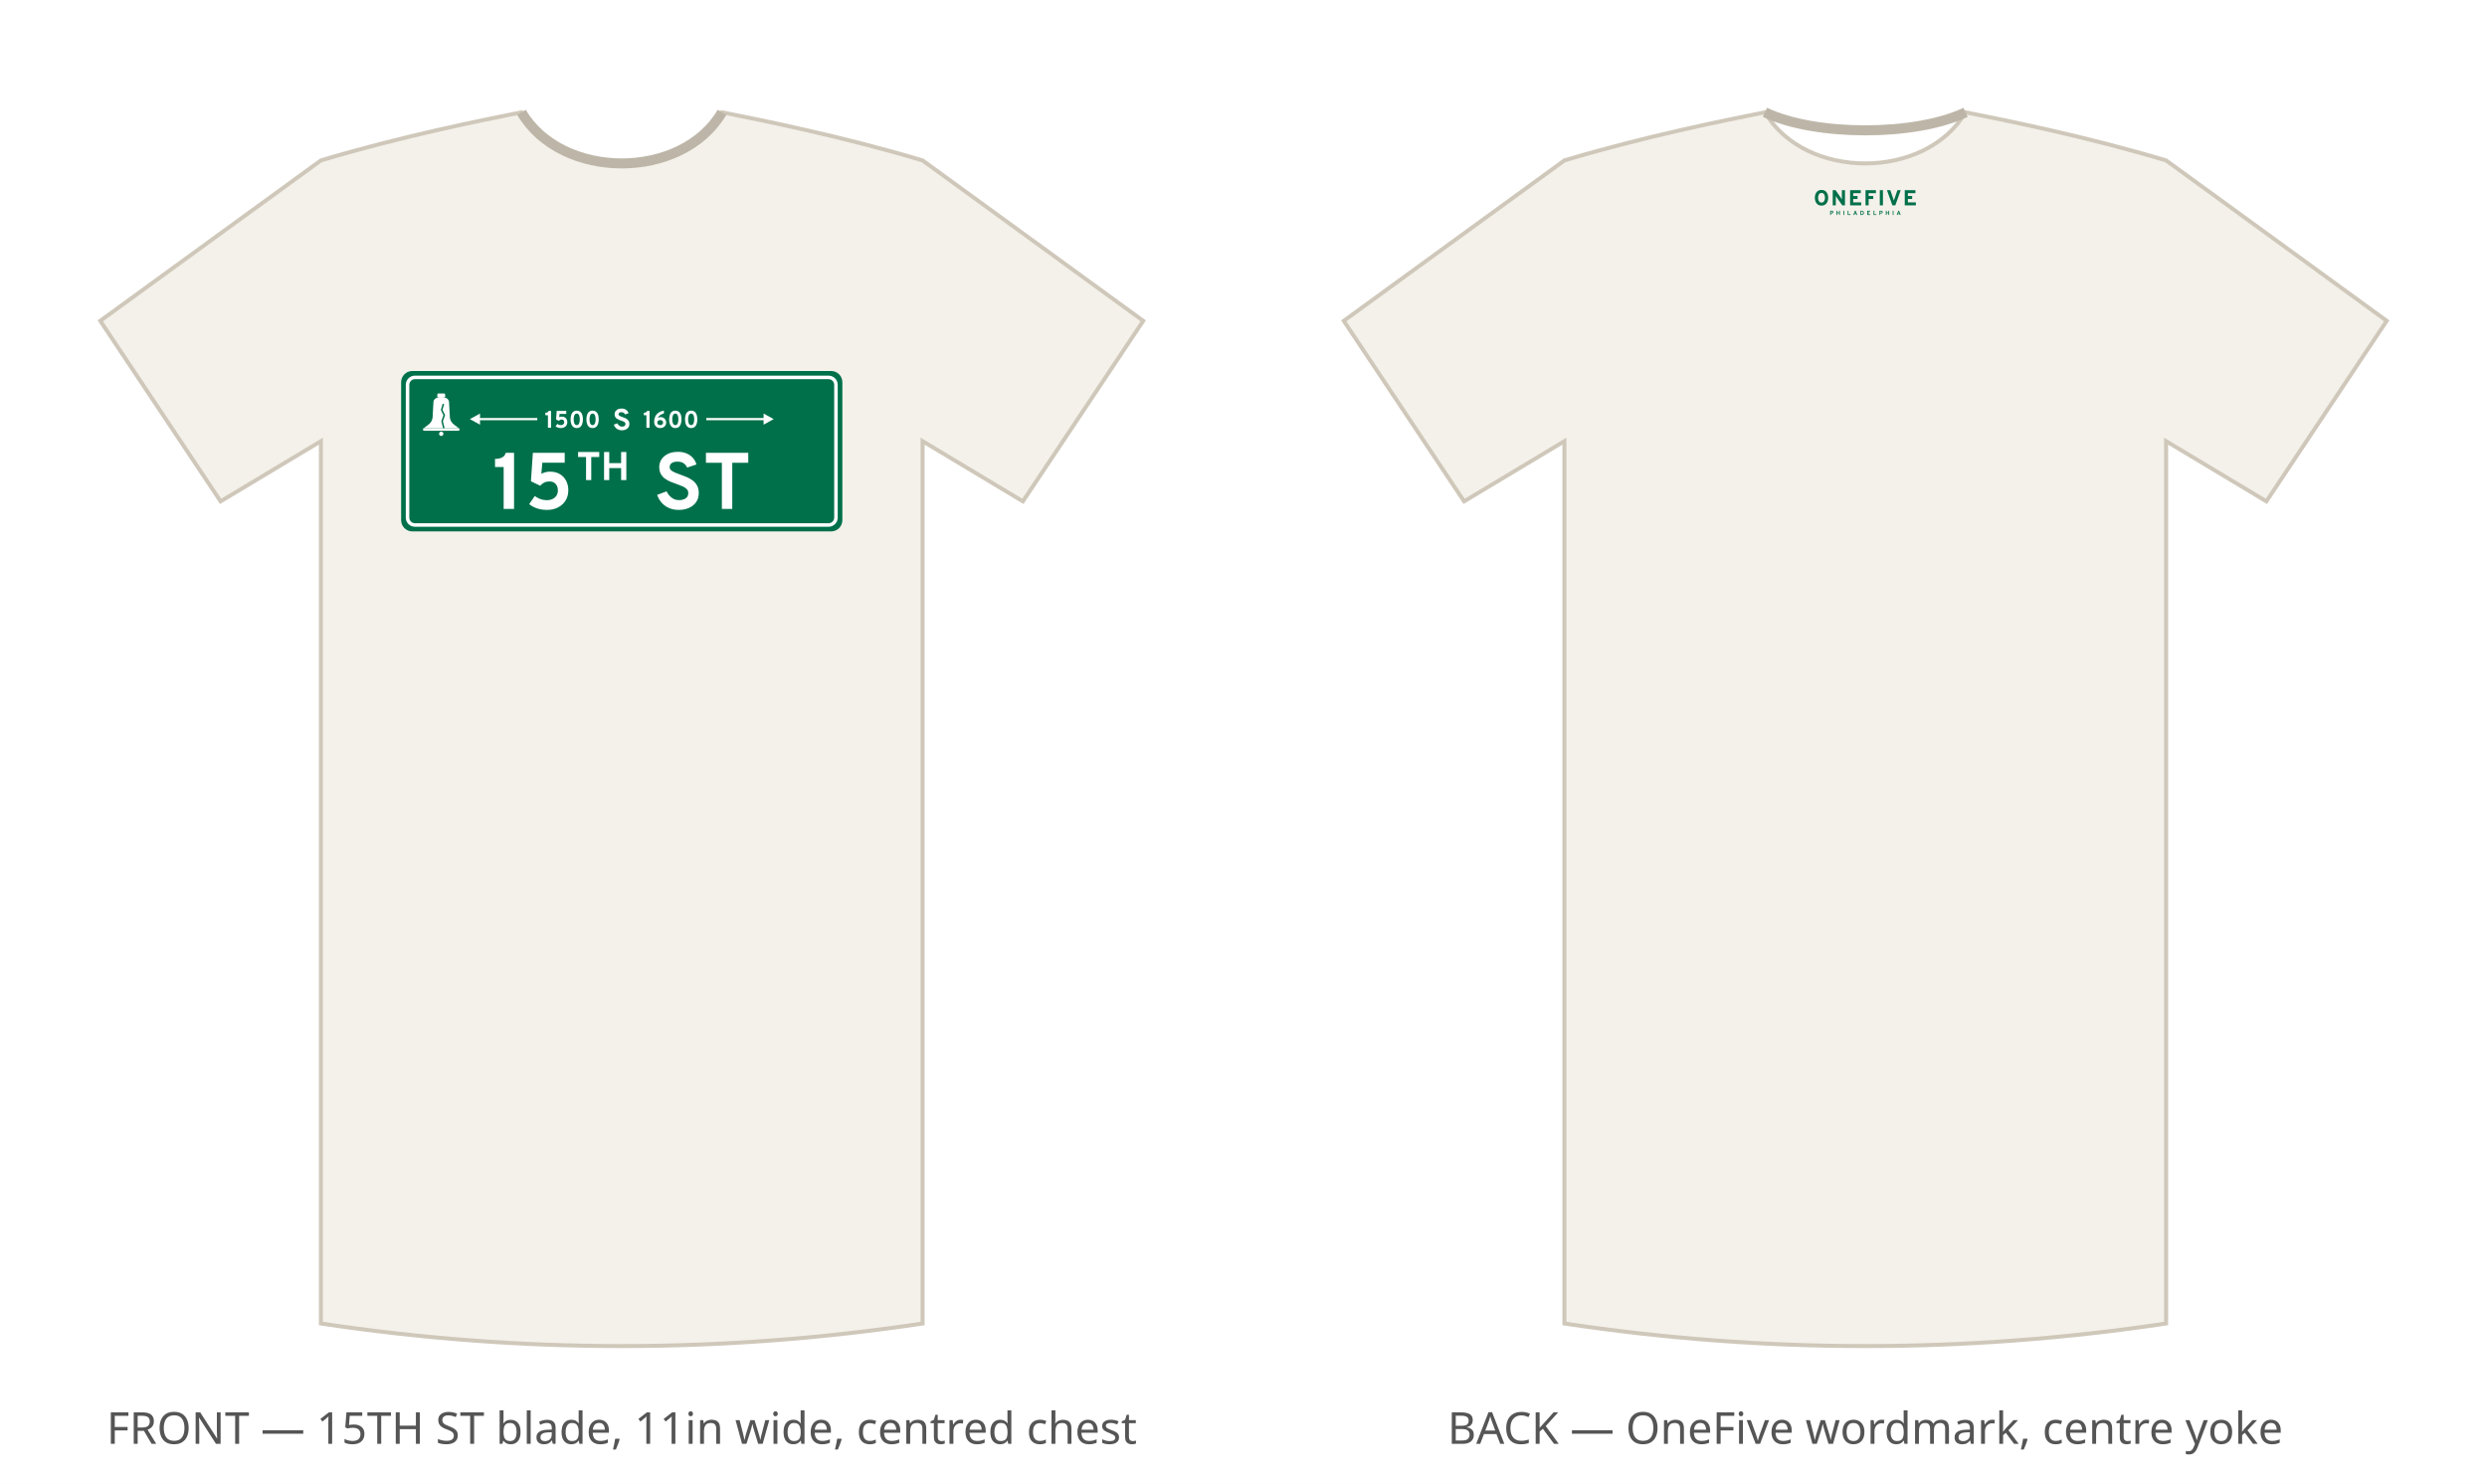
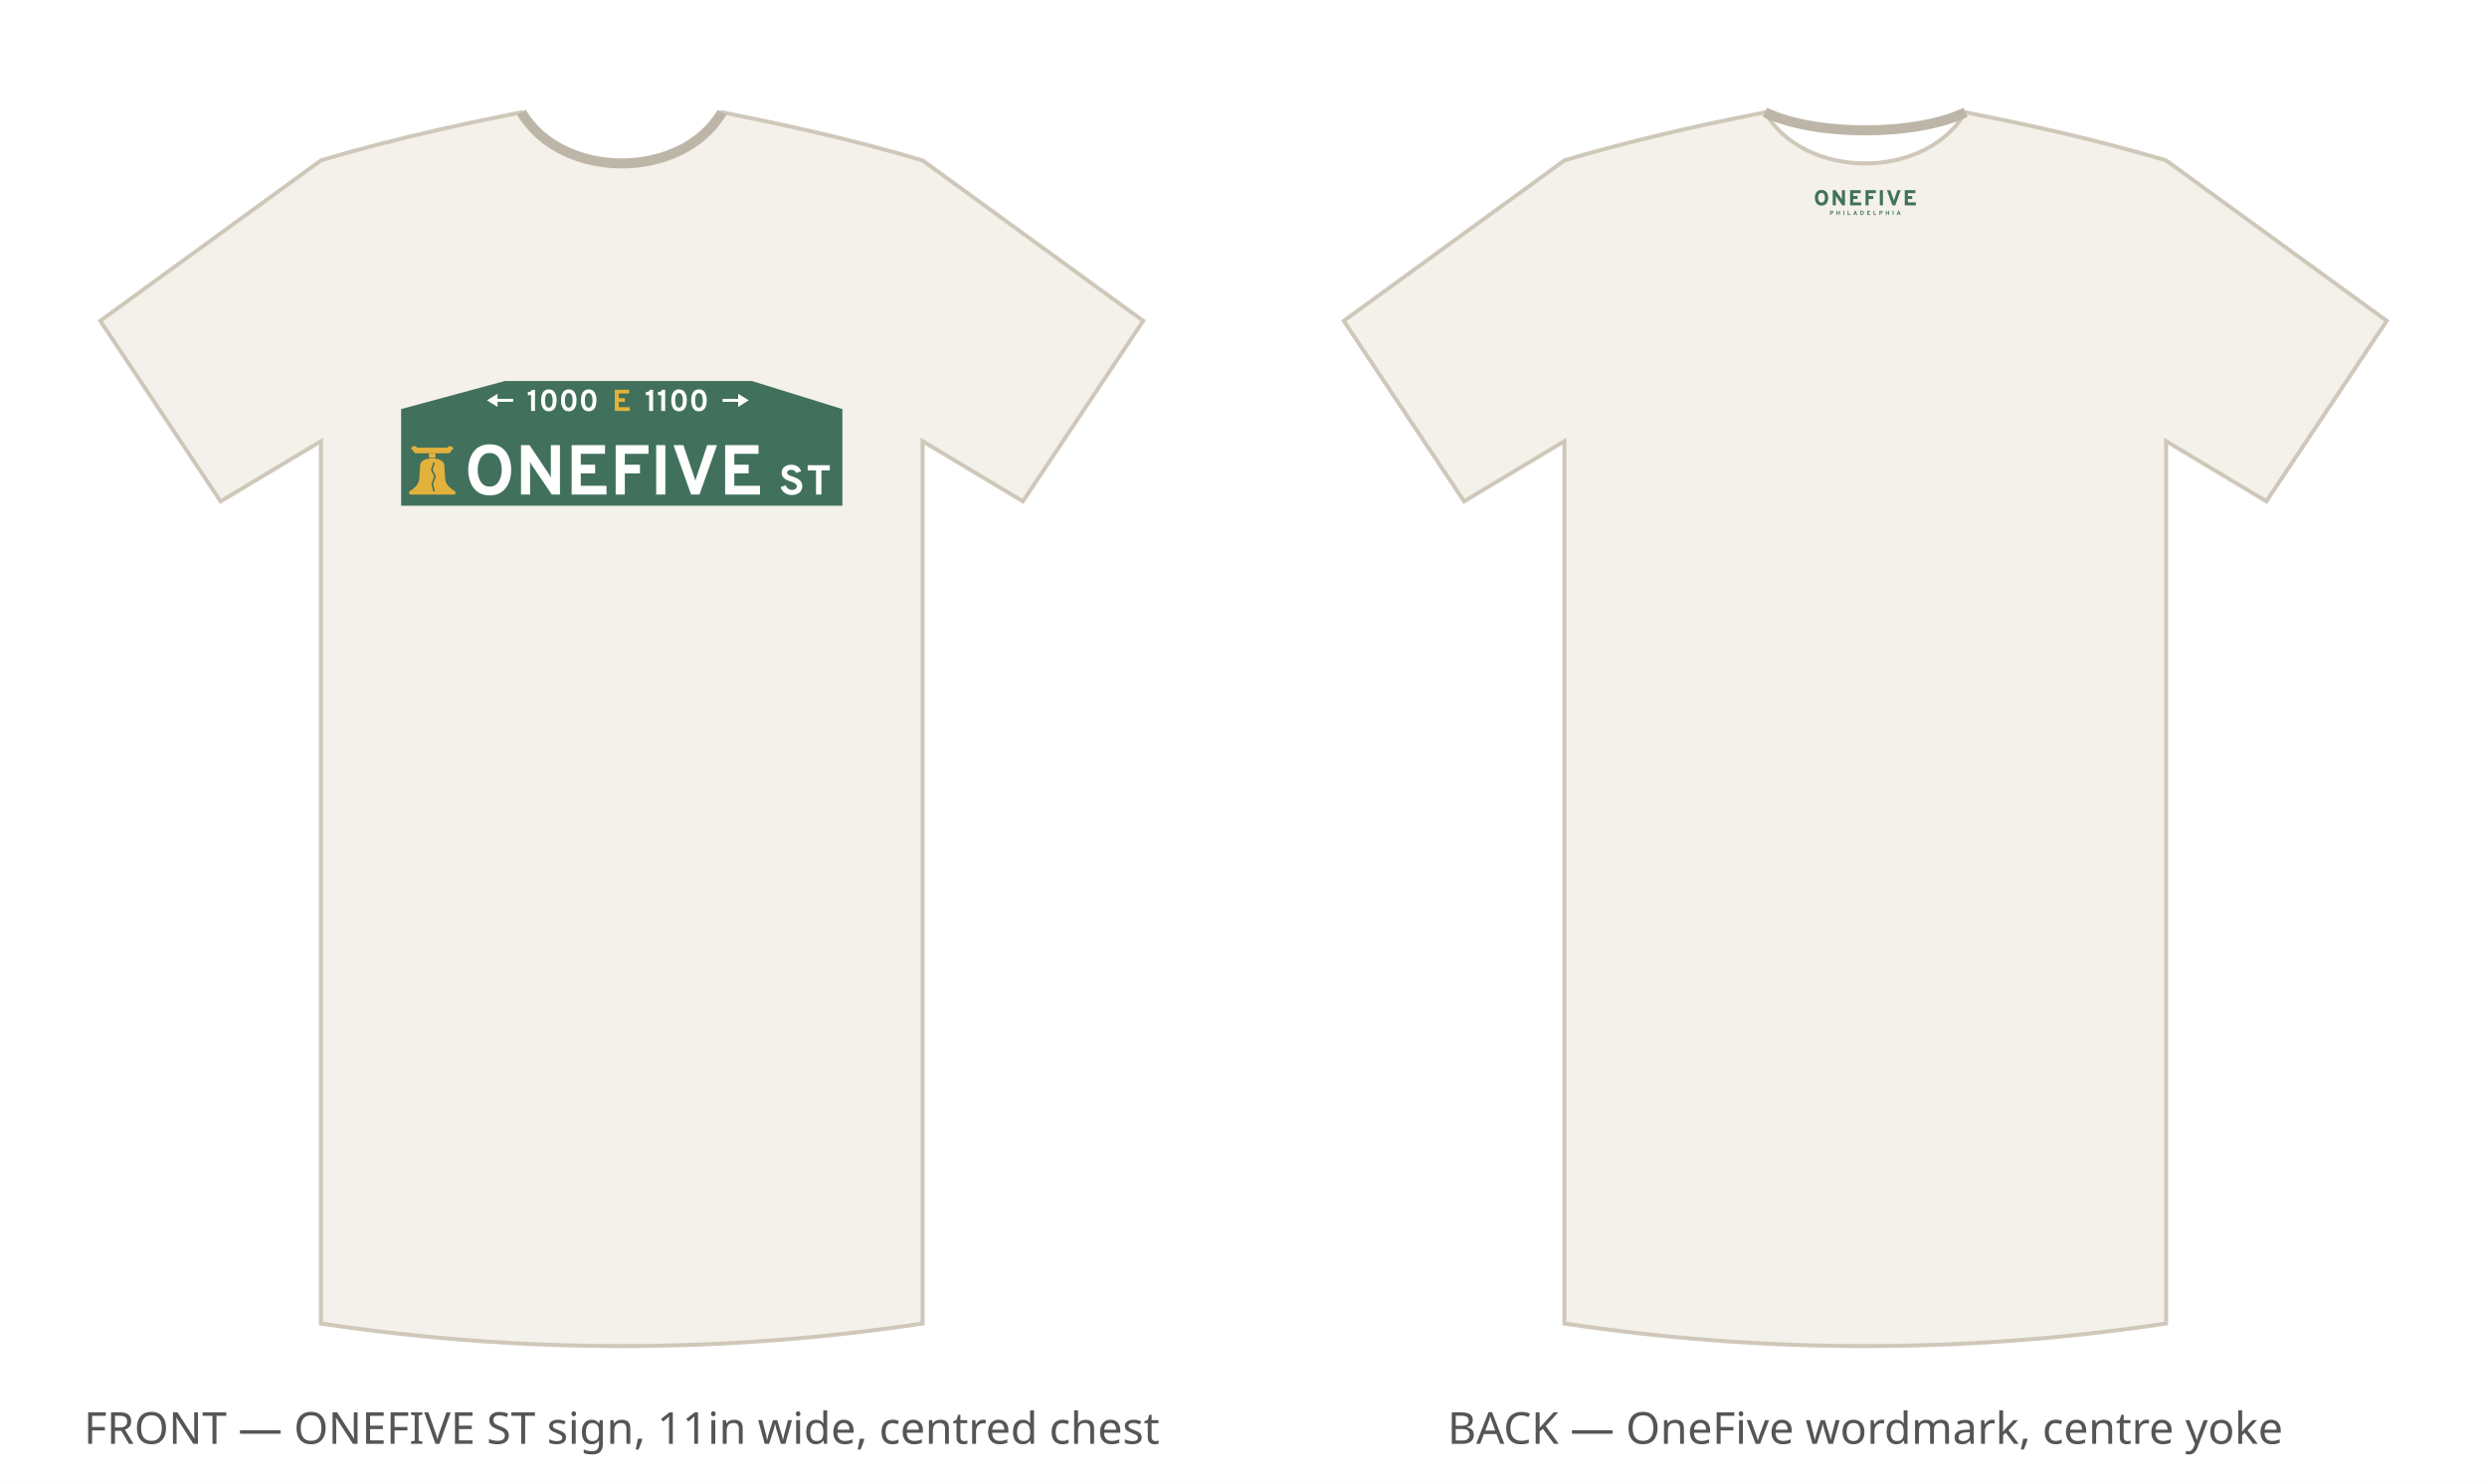
<svg xmlns="http://www.w3.org/2000/svg" viewBox="0 0 1240 740" width="1240" height="740">
  <rect width="1240" height="740" fill="#ffffff" />
  <g transform="translate(10,20)">
    <path d="M150,60 C190,48 230,40 250,36 C270,70 330,70 350,36 C370,40 410,48 450,60 L560,140 L500,230 L450,200 L450,640 C350,655 250,655 150,640 L150,200 L100,230 L40,140 Z" fill="#F4F1EA" stroke="#cfc8ba" stroke-width="2" />
    <path d="M250,36 C270,70 330,70 350,36" fill="none" stroke="#bdb6a8" stroke-width="5" />
-     <g transform="translate(190,165) scale(0.2)">
-       <rect x="0" y="0" width="1100" height="400" rx="28.00" fill="#00704A" />
-       <rect x="16.00" y="16.00" width="1068.00" height="368.00" rx="18.40" fill="none" stroke="#FFFFFF" stroke-width="8.80" />
-       <g transform="translate(46.00,54.00) scale(1.08)">
-         <rect x="41" y="2" width="18" height="9" rx="2" fill="#FFFFFF" />
-         <path d="M32,22 C32,6 68,6 68,22 L70,58 C72,72 84,76 90,82 L10,82 C16,76 28,72 30,58 Z" fill="#FFFFFF" />
-         <rect x="8" y="82" width="84" height="6" rx="2" fill="#FFFFFF" />
-         <circle cx="50" cy="95" r="5" fill="#FFFFFF" />
-         <path d="M55,26 L51,40 L57,52 L52,66 L56,82" fill="none" stroke="#00704A" stroke-width="3.5" stroke-linejoin="bevel" />
+     <g transform="translate(190,170) scale(0.2)">
+       <path d="M0,69.98 L258.50,0 L874.50,0 L1100,69.98 L1100,311 L0,311 Z" fill="#41715C" />
+       <path d="M532.704 74.64V21.77H568.429V31.06H542.485V42.691H557.855V51.981H542.485V65.274H570.015V74.64Z" fill="#E3B23C" />
+       <path d="M323.981 74.64V35.176H315.861V27.51Q318.392 27.51 320.431 26.981Q322.47 26.453 323.886 25.207Q325.302 23.96 326.02 21.77H333.762V74.64ZM368.316 75.546Q362.651 75.546 358.913 73.148Q355.174 70.75 352.984 66.747Q350.793 62.744 349.868 57.91Q348.943 53.077 348.943 48.205Q348.943 44.353 349.509 40.444Q350.076 36.536 351.379 33.024Q352.682 29.512 354.91 26.774Q357.138 24.036 360.442 22.45Q363.747 20.864 368.316 20.864Q373.943 20.864 377.7 23.243Q381.458 25.622 383.629 29.587Q385.801 33.552 386.726 38.405Q387.651 43.258 387.651 48.205Q387.651 52.057 387.085 55.947Q386.518 59.836 385.197 63.348Q383.875 66.861 381.647 69.617Q379.419 72.374 376.133 73.96Q372.848 75.546 368.316 75.546ZM368.316 66.332Q371.111 66.332 372.942 64.765Q374.774 63.197 375.85 60.592Q376.926 57.986 377.379 54.776Q377.833 51.566 377.833 48.205Q377.833 44.806 377.361 41.596Q376.889 38.386 375.831 35.762Q374.774 33.137 372.942 31.608Q371.111 30.078 368.316 30.078Q365.484 30.078 363.633 31.626Q361.783 33.175 360.688 35.799Q359.592 38.424 359.139 41.634Q358.686 44.844 358.686 48.205Q358.686 51.566 359.139 54.795Q359.592 58.024 360.688 60.629Q361.783 63.235 363.652 64.784Q365.521 66.332 368.316 66.332ZM417.976 75.546Q412.311 75.546 408.573 73.148Q404.834 70.75 402.644 66.747Q400.453 62.744 399.528 57.91Q398.603 53.077 398.603 48.205Q398.603 44.353 399.169 40.444Q399.736 36.536 401.039 33.024Q402.342 29.512 404.57 26.774Q406.798 24.036 410.102 22.45Q413.407 20.864 417.976 20.864Q423.603 20.864 427.36 23.243Q431.118 25.622 433.289 29.587Q435.461 33.552 436.386 38.405Q437.311 43.258 437.311 48.205Q437.311 52.057 436.745 55.947Q436.178 59.836 434.857 63.348Q433.535 66.861 431.307 69.617Q429.079 72.374 425.793 73.96Q422.508 75.546 417.976 75.546ZM417.976 66.332Q420.771 66.332 422.602 64.765Q424.434 63.197 425.51 60.592Q426.586 57.986 427.039 54.776Q427.493 51.566 427.493 48.205Q427.493 44.806 427.021 41.596Q426.549 38.386 425.491 35.762Q424.434 33.137 422.602 31.608Q420.771 30.078 417.976 30.078Q415.144 30.078 413.293 31.626Q411.443 33.175 410.348 35.799Q409.253 38.424 408.799 41.634Q408.346 44.844 408.346 48.205Q408.346 51.566 408.799 54.795Q409.253 58.024 410.348 60.629Q411.443 63.235 413.312 64.784Q415.182 66.332 417.976 66.332ZM467.636 75.546Q461.971 75.546 458.233 73.148Q454.494 70.75 452.304 66.747Q450.113 62.744 449.188 57.91Q448.263 53.077 448.263 48.205Q448.263 44.353 448.829 40.444Q449.396 36.536 450.699 33.024Q452.002 29.512 454.23 26.774Q456.458 24.036 459.762 22.45Q463.067 20.864 467.636 20.864Q473.263 20.864 477.021 23.243Q480.778 25.622 482.95 29.587Q485.121 33.552 486.046 38.405Q486.971 43.258 486.971 48.205Q486.971 52.057 486.405 55.947Q485.838 59.836 484.517 63.348Q483.195 66.861 480.967 69.617Q478.739 72.374 475.453 73.96Q472.168 75.546 467.636 75.546ZM467.636 66.332Q470.431 66.332 472.262 64.765Q474.094 63.197 475.17 60.592Q476.246 57.986 476.7 54.776Q477.153 51.566 477.153 48.205Q477.153 44.806 476.681 41.596Q476.209 38.386 475.151 35.762Q474.094 33.137 472.262 31.608Q470.431 30.078 467.636 30.078Q464.804 30.078 462.953 31.626Q461.103 33.175 460.008 35.799Q458.913 38.424 458.459 41.634Q458.006 44.844 458.006 48.205Q458.006 51.566 458.459 54.795Q458.913 58.024 460.008 60.629Q461.103 63.235 462.972 64.784Q464.842 66.332 467.636 66.332Z" fill="#FFFFFF" />
+       <path d="M618.278 74.64V35.176H610.159V27.51Q612.689 27.51 614.728 26.981Q616.767 26.453 618.183 25.207Q619.6 23.96 620.317 21.77H628.059V74.64ZM648.489 74.64V35.176H640.37V27.51Q642.9 27.51 644.939 26.981Q646.979 26.453 648.395 25.207Q649.811 23.96 650.529 21.77H658.27V74.64ZM692.825 75.546Q687.16 75.546 683.421 73.148Q679.683 70.75 677.492 66.747Q675.302 62.744 674.377 57.91Q673.451 53.077 673.451 48.205Q673.451 44.353 674.018 40.444Q674.584 36.536 675.887 33.024Q677.19 29.512 679.418 26.774Q681.646 24.036 684.951 22.45Q688.255 20.864 692.825 20.864Q698.451 20.864 702.209 23.243Q705.966 25.622 708.138 29.587Q710.309 33.552 711.235 38.405Q712.16 43.258 712.16 48.205Q712.16 52.057 711.593 55.947Q711.027 59.836 709.705 63.348Q708.383 66.861 706.155 69.617Q703.927 72.374 700.642 73.96Q697.356 75.546 692.825 75.546ZM692.825 66.332Q695.619 66.332 697.451 64.765Q699.282 63.197 700.359 60.592Q701.435 57.986 701.888 54.776Q702.341 51.566 702.341 48.205Q702.341 44.806 701.869 41.596Q701.397 38.386 700.34 35.762Q699.282 33.137 697.451 31.608Q695.619 30.078 692.825 30.078Q689.992 30.078 688.142 31.626Q686.291 33.175 685.196 35.799Q684.101 38.424 683.648 41.634Q683.195 44.844 683.195 48.205Q683.195 51.566 683.648 54.795Q684.101 58.024 685.196 60.629Q686.291 63.235 688.161 64.784Q690.03 66.332 692.825 66.332ZM742.485 75.546Q736.82 75.546 733.081 73.148Q729.343 70.75 727.152 66.747Q724.962 62.744 724.037 57.91Q723.111 53.077 723.111 48.205Q723.111 44.353 723.678 40.444Q724.244 36.536 725.547 33.024Q726.85 29.512 729.078 26.774Q731.306 24.036 734.611 22.45Q737.915 20.864 742.485 20.864Q748.111 20.864 751.869 23.243Q755.627 25.622 757.798 29.587Q759.969 33.552 760.895 38.405Q761.82 43.258 761.82 48.205Q761.82 52.057 761.253 55.947Q760.687 59.836 759.365 63.348Q758.043 66.861 755.815 69.617Q753.587 72.374 750.302 73.96Q747.016 75.546 742.485 75.546ZM742.485 66.332Q745.279 66.332 747.111 64.765Q748.942 63.197 750.019 60.592Q751.095 57.986 751.548 54.776Q752.001 51.566 752.001 48.205Q752.001 44.806 751.529 41.596Q751.057 38.386 750 35.762Q748.942 33.137 747.111 31.608Q745.279 30.078 742.485 30.078Q739.652 30.078 737.802 31.626Q735.951 33.175 734.856 35.799Q733.761 38.424 733.308 41.634Q732.855 44.844 732.855 48.205Q732.855 51.566 733.308 54.795Q733.761 58.024 734.856 60.629Q735.951 63.235 737.821 64.784Q739.69 66.332 742.485 66.332Z" fill="#FFFFFF" />
+       <path d="M279.27,44.50 L240.39,44.50 L240.39,31.82 L213.96,48.20 L240.39,64.59 L240.39,51.91 L279.27,51.91 Z" fill="#FFFFFF" />
+       <path d="M801.28,44.50 L840.16,44.50 L840.16,31.82 L866.59,48.20 L840.16,64.59 L840.16,51.91 L801.28,51.91 Z" fill="#FFFFFF" />
+       <g transform="translate(19.80,157.12) scale(1.155)" fill="#E3B23C">
+         <path d="M4,10 C8,2 14,4 18,8 L82,8 C86,4 92,2 96,10 C92,12 90,18 86,20 L14,20 C10,18 8,12 4,10 Z" />
+         <rect x="43" y="20" width="14" height="10" rx="2" />
+         <path d="M24,46 C24,26 76,26 76,46 L78,76 C80,90 90,95 98,102 L2,102 C10,95 20,90 22,76 Z" />
+         <rect x="0" y="101" width="100" height="8" rx="3" />
+         <path d="M54,40 L49,56 L56,70 L50,86 L54,102" fill="none" stroke="#41715C" stroke-width="3.5" stroke-linejoin="bevel" />
      </g>
-       <path d="M550.319 147.9Q545.406 147.9 541.394 146.175Q537.381 144.45 534.513 141.281Q531.644 138.113 530.219 133.8L539.031 130.537Q540.719 134.137 543.737 136.444Q546.756 138.75 550.544 138.75Q554.556 138.75 556.938 137.062Q559.319 135.375 559.319 132.15Q559.319 129.938 557.913 128.456Q556.506 126.975 554.125 125.906Q551.744 124.838 548.744 123.825Q545.856 122.85 542.931 121.65Q540.006 120.45 537.569 118.706Q535.131 116.963 533.65 114.3Q532.169 111.638 532.169 107.775Q532.169 103.912 534.231 100.688Q536.294 97.463 540.212 95.531Q544.131 93.6 549.719 93.6Q554.294 93.6 557.837 95.156Q561.381 96.713 563.706 99.375Q566.031 102.037 566.931 105.412L558.231 108.3Q557.181 105.938 555.025 104.344Q552.869 102.75 549.194 102.75Q545.744 102.75 543.831 104.1Q541.919 105.45 541.919 107.925Q541.919 109.613 543.212 110.794Q544.506 111.975 546.7 112.912Q548.894 113.85 551.669 114.825Q554.781 115.875 557.875 117.206Q560.969 118.537 563.5 120.45Q566.031 122.362 567.569 125.194Q569.106 128.025 569.106 132.113Q569.106 137.137 566.612 140.662Q564.119 144.188 559.881 146.044Q555.644 147.9 550.319 147.9Z" fill="#FFFFFF" />
-       <path d="M365.954 141.6V110.25H359.504V104.16Q361.514 104.16 363.134 103.74Q364.754 103.32 365.879 102.33Q367.004 101.34 367.574 99.6H373.724V141.6ZM398.324 142.32Q395.144 142.32 392.594 141.675Q390.044 141.03 388.154 140.025Q386.264 139.02 385.064 138.0L389.234 131.91Q390.314 132.72 391.649 133.425Q392.984 134.13 394.619 134.58Q396.254 135.03 398.294 135.03Q400.724 135.03 402.569 134.13Q404.414 133.23 405.464 131.58Q406.514 129.93 406.514 127.68Q406.514 125.73 405.779 124.245Q405.044 122.76 403.679 121.905Q402.314 121.05 400.334 121.05Q397.844 121.05 396.164 121.935Q394.484 122.82 393.254 124.23L386.354 120.9L387.794 99.6H411.614V107.01H394.874L394.124 115.29Q395.564 114.57 397.154 114.135Q398.744 113.7 400.544 113.7Q404.954 113.7 408.029 115.56Q411.104 117.42 412.709 120.57Q414.314 123.72 414.314 127.59Q414.314 131.97 412.259 135.285Q410.204 138.6 406.604 140.46Q403.004 142.32 398.324 142.32ZM437.834 142.32Q433.334 142.32 430.364 140.415Q427.394 138.51 425.654 135.33Q423.914 132.15 423.179 128.31Q422.444 124.47 422.444 120.6Q422.444 117.54 422.894 114.435Q423.344 111.33 424.379 108.54Q425.414 105.75 427.184 103.575Q428.954 101.4 431.579 100.14Q434.204 98.88 437.834 98.88Q442.304 98.88 445.289 100.77Q448.274 102.66 449.999 105.81Q451.724 108.96 452.459 112.815Q453.194 116.67 453.194 120.6Q453.194 123.66 452.744 126.75Q452.294 129.84 451.244 132.63Q450.194 135.42 448.424 137.61Q446.654 139.8 444.044 141.06Q441.434 142.32 437.834 142.32ZM437.834 135.0Q440.054 135.0 441.509 133.755Q442.964 132.51 443.819 130.44Q444.674 128.37 445.034 125.82Q445.394 123.27 445.394 120.6Q445.394 117.9 445.019 115.35Q444.644 112.8 443.804 110.715Q442.964 108.63 441.509 107.415Q440.054 106.2 437.834 106.2Q435.584 106.2 434.114 107.43Q432.644 108.66 431.774 110.745Q430.904 112.83 430.544 115.38Q430.184 117.93 430.184 120.6Q430.184 123.27 430.544 125.835Q430.904 128.4 431.774 130.47Q432.644 132.54 434.129 133.77Q435.614 135.0 437.834 135.0ZM477.284 142.32Q472.784 142.32 469.814 140.415Q466.844 138.51 465.104 135.33Q463.364 132.15 462.629 128.31Q461.894 124.47 461.894 120.6Q461.894 117.54 462.344 114.435Q462.794 111.33 463.829 108.54Q464.864 105.75 466.634 103.575Q468.404 101.4 471.029 100.14Q473.654 98.88 477.284 98.88Q481.754 98.88 484.739 100.77Q487.724 102.66 489.449 105.81Q491.174 108.96 491.909 112.815Q492.644 116.67 492.644 120.6Q492.644 123.66 492.194 126.75Q491.744 129.84 490.694 132.63Q489.644 135.42 487.874 137.61Q486.104 139.8 483.494 141.06Q480.884 142.32 477.284 142.32ZM477.284 135.0Q479.504 135.0 480.959 133.755Q482.414 132.51 483.269 130.44Q484.124 128.37 484.484 125.82Q484.844 123.27 484.844 120.6Q484.844 117.9 484.469 115.35Q484.094 112.8 483.254 110.715Q482.414 108.63 480.959 107.415Q479.504 106.2 477.284 106.2Q475.034 106.2 473.564 107.43Q472.094 108.66 471.224 110.745Q470.354 112.83 469.994 115.38Q469.634 117.93 469.634 120.6Q469.634 123.27 469.994 125.835Q470.354 128.4 471.224 130.47Q472.094 132.54 473.579 133.77Q475.064 135.0 477.284 135.0Z" fill="#FFFFFF" />
-       <path d="M611.526 141.6V110.25H605.076V104.16Q607.086 104.16 608.706 103.74Q610.326 103.32 611.451 102.33Q612.576 101.34 613.146 99.6H619.296V141.6ZM645.966 142.32Q642.246 142.32 639.396 141.105Q636.546 139.89 634.626 137.685Q632.706 135.48 631.731 132.525Q630.756 129.57 630.756 126.12Q630.756 119.55 633.366 113.88Q635.976 108.21 641.376 104.25Q646.776 100.29 655.116 98.88V106.08Q651.966 106.68 648.936 108.12Q645.906 109.56 643.536 111.84Q641.166 114.12 640.056 117.24Q641.226 116.25 643.026 115.635Q644.826 115.02 647.106 115.02Q651.036 115.02 654.111 116.79Q657.186 118.56 658.971 121.62Q660.756 124.68 660.756 128.58Q660.756 132.63 658.836 135.72Q656.916 138.81 653.571 140.565Q650.226 142.32 645.966 142.32ZM645.936 135.0Q648.006 135.0 649.626 134.22Q651.246 133.44 652.146 132.045Q653.046 130.65 653.046 128.7Q653.046 125.79 651.051 124.065Q649.056 122.34 645.936 122.34Q643.836 122.34 642.201 123.135Q640.566 123.93 639.636 125.37Q638.706 126.81 638.706 128.7Q638.706 130.65 639.651 132.045Q640.596 133.44 642.231 134.22Q643.866 135.0 645.936 135.0ZM683.616 142.32Q679.116 142.32 676.146 140.415Q673.176 138.51 671.436 135.33Q669.696 132.15 668.961 128.31Q668.226 124.47 668.226 120.6Q668.226 117.54 668.676 114.435Q669.126 111.33 670.161 108.54Q671.196 105.75 672.966 103.575Q674.736 101.4 677.361 100.14Q679.986 98.88 683.616 98.88Q688.086 98.88 691.071 100.77Q694.056 102.66 695.781 105.81Q697.506 108.96 698.241 112.815Q698.976 116.67 698.976 120.6Q698.976 123.66 698.526 126.75Q698.076 129.84 697.026 132.63Q695.976 135.42 694.206 137.61Q692.436 139.8 689.826 141.06Q687.216 142.32 683.616 142.32ZM683.616 135.0Q685.836 135.0 687.291 133.755Q688.746 132.51 689.601 130.44Q690.456 128.37 690.816 125.82Q691.176 123.27 691.176 120.6Q691.176 117.9 690.801 115.35Q690.426 112.8 689.586 110.715Q688.746 108.63 687.291 107.415Q685.836 106.2 683.616 106.2Q681.366 106.2 679.896 107.43Q678.426 108.66 677.556 110.745Q676.686 112.83 676.326 115.38Q675.966 117.93 675.966 120.6Q675.966 123.27 676.326 125.835Q676.686 128.4 677.556 130.47Q678.426 132.54 679.911 133.77Q681.396 135.0 683.616 135.0ZM723.066 142.32Q718.566 142.32 715.596 140.415Q712.626 138.51 710.886 135.33Q709.146 132.15 708.411 128.31Q707.676 124.47 707.676 120.6Q707.676 117.54 708.126 114.435Q708.576 111.33 709.611 108.54Q710.646 105.75 712.416 103.575Q714.186 101.4 716.811 100.14Q719.436 98.88 723.066 98.88Q727.536 98.88 730.521 100.77Q733.506 102.66 735.231 105.81Q736.956 108.96 737.691 112.815Q738.426 116.67 738.426 120.6Q738.426 123.66 737.976 126.75Q737.526 129.84 736.476 132.63Q735.426 135.42 733.656 137.61Q731.886 139.8 729.276 141.06Q726.666 142.32 723.066 142.32ZM723.066 135.0Q725.286 135.0 726.741 133.755Q728.196 132.51 729.051 130.44Q729.906 128.37 730.266 125.82Q730.626 123.27 730.626 120.6Q730.626 117.9 730.251 115.35Q729.876 112.8 729.036 110.715Q728.196 108.63 726.741 107.415Q725.286 106.2 723.066 106.2Q720.816 106.2 719.346 107.43Q717.876 108.66 717.006 110.745Q716.136 112.83 715.776 115.38Q715.416 117.93 715.416 120.6Q715.416 123.27 715.776 125.835Q716.136 128.4 717.006 130.47Q717.876 132.54 719.361 133.77Q720.846 135.0 723.066 135.0Z" fill="#FFFFFF" />
-       <path d="M339.434,117.3 L196.634,117.3 L196.634,106.14 L171.434,120.0 L196.634,133.86 L196.634,122.7 L339.434,122.7 Z" fill="#FFFFFF" />
-       <path d="M760.776,117.3 L903.576,117.3 L903.576,106.14 L928.776,120.0 L903.576,133.86 L903.576,122.7 L760.776,122.7 Z" fill="#FFFFFF" />
-       <path d="M255.6 344.0V239.5H234.1V219.2Q240.8 219.2 246.2 217.8Q251.6 216.4 255.35 213.1Q259.1 209.8 261.0 204.0H281.5V344.0ZM363.5 346.4Q352.9 346.4 344.4 344.25Q335.9 342.1 329.6 338.75Q323.3 335.4 319.3 332.0L333.2 311.7Q336.8 314.4 341.25 316.75Q345.7 319.1 351.15 320.6Q356.6 322.1 363.4 322.1Q371.5 322.1 377.65 319.1Q383.8 316.1 387.3 310.6Q390.8 305.1 390.8 297.6Q390.8 291.1 388.35 286.15Q385.9 281.2 381.35 278.35Q376.8 275.5 370.2 275.5Q361.9 275.5 356.3 278.45Q350.7 281.4 346.6 286.1L323.6 275.0L328.4 204.0H407.8V228.7H352.0L349.5 256.3Q354.3 253.9 359.6 252.45Q364.9 251.0 370.9 251.0Q385.6 251.0 395.85 257.2Q406.1 263.4 411.45 273.9Q416.8 284.4 416.8 297.3Q416.8 311.9 409.95 322.95Q403.1 334.0 391.1 340.2Q379.1 346.4 363.5 346.4Z" fill="#FFFFFF" />
-       <path d="M461.0 272.0V214.45H441.15V202.0H493.9V214.45H473.95V272.0ZM505.9 272.0V202.0H518.85V229.75H548.45V202.0H561.4V272.0H548.45V242.1H518.85V272.0Z" fill="#FFFFFF" />
-       <path d="M691.9 346.4Q678.8 346.4 668.1 341.8Q657.4 337.2 649.75 328.75Q642.1 320.3 638.3 308.8L661.8 300.1Q666.3 309.7 674.35 315.85Q682.4 322.0 692.5 322.0Q703.2 322.0 709.55 317.5Q715.9 313.0 715.9 304.4Q715.9 298.5 712.15 294.55Q708.4 290.6 702.05 287.75Q695.7 284.9 687.7 282.2Q680.0 279.6 672.2 276.4Q664.4 273.2 657.9 268.55Q651.4 263.9 647.45 256.8Q643.5 249.7 643.5 239.4Q643.5 229.1 649.0 220.5Q654.5 211.9 664.95 206.75Q675.4 201.6 690.3 201.6Q702.5 201.6 711.95 205.75Q721.4 209.9 727.6 217.0Q733.8 224.1 736.2 233.1L713.0 240.8Q710.2 234.5 704.45 230.25Q698.7 226.0 688.9 226.0Q679.7 226.0 674.6 229.6Q669.5 233.2 669.5 239.8Q669.5 244.3 672.95 247.45Q676.4 250.6 682.25 253.1Q688.1 255.6 695.5 258.2Q703.8 261.0 712.05 264.55Q720.3 268.1 727.05 273.2Q733.8 278.3 737.9 285.85Q742.0 293.4 742.0 304.3Q742.0 317.7 735.35 327.1Q728.7 336.5 717.4 341.45Q706.1 346.4 691.9 346.4ZM799.6 344.0V228.9H759.9V204.0H865.4V228.9H825.5V344.0Z" fill="#FFFFFF" />
+       <path d="M973.887 284.263Q967.049 284.263 961.463 281.862Q955.877 279.46 951.884 275.049Q947.89 270.638 945.906 264.634L958.174 260.093Q960.523 265.104 964.726 268.315Q968.928 271.525 974.201 271.525Q979.786 271.525 983.101 269.176Q986.416 266.827 986.416 262.337Q986.416 259.257 984.459 257.195Q982.501 255.133 979.186 253.645Q975.871 252.158 971.695 250.748Q967.675 249.391 963.603 247.72Q959.531 246.05 956.138 243.622Q952.745 241.195 950.683 237.488Q948.621 233.782 948.621 228.405Q948.621 223.028 951.492 218.539Q954.363 214.049 959.819 211.361Q965.274 208.672 973.052 208.672Q979.421 208.672 984.354 210.839Q989.288 213.005 992.524 216.711Q995.761 220.418 997.014 225.116L984.902 229.136Q983.441 225.847 980.439 223.628Q977.437 221.41 972.321 221.41Q967.519 221.41 964.856 223.289Q962.194 225.168 962.194 228.614Q962.194 230.963 963.995 232.607Q965.796 234.252 968.85 235.557Q971.904 236.862 975.767 238.219Q980.1 239.681 984.406 241.534Q988.713 243.387 992.237 246.05Q995.761 248.712 997.901 252.654Q1000.041 256.595 1000.041 262.285Q1000.041 269.28 996.57 274.188Q993.098 279.095 987.199 281.679Q981.3 284.263 973.887 284.263ZM1034.287 283.01V222.924H1013.562V209.925H1068.637V222.924H1047.808V283.01Z" fill="#FFFFFF" />
+       <path d="M220.871 285.12Q206.099 285.12 195.812 279.537Q185.524 273.954 179.238 264.677Q172.951 255.401 170.049 244.146Q167.148 232.892 167.148 221.461Q167.148 210.031 170.049 198.776Q172.951 187.522 179.238 178.246Q185.524 168.969 195.812 163.386Q206.099 157.803 220.871 157.803Q235.643 157.803 245.886 163.386Q256.129 168.969 262.416 178.246Q268.703 187.522 271.561 198.776Q274.418 210.031 274.418 221.461Q274.418 232.892 271.561 244.146Q268.703 255.401 262.416 264.677Q256.129 273.954 245.886 279.537Q235.643 285.12 220.871 285.12ZM220.871 263.227Q229.136 263.227 234.895 259.358Q240.654 255.489 244.171 249.246Q247.688 243.003 249.271 235.662Q250.854 228.32 250.854 221.461Q250.854 214.076 249.315 206.646Q247.776 199.216 244.303 193.105Q240.83 186.994 235.071 183.257Q229.312 179.52 220.871 179.52Q212.342 179.52 206.583 183.389Q200.824 187.258 197.351 193.545Q193.877 199.832 192.339 207.173Q190.8 214.515 190.8 221.461Q190.8 228.759 192.339 236.145Q193.877 243.531 197.438 249.686Q200.999 255.841 206.759 259.534Q212.518 263.227 220.871 263.227ZM298.862 283.01V159.913H320.14L368.675 232.364Q369.643 233.947 371.181 236.629Q372.72 239.311 373.775 241.509Q373.511 239.574 373.379 236.805Q373.248 234.035 373.248 232.364V159.913H395.933V283.01H375.622L326.119 210.031Q325.152 208.536 323.613 205.811Q322.074 203.085 321.019 200.887Q321.283 203.085 321.371 205.635Q321.459 208.185 321.459 210.031V283.01ZM425.124 283.01V159.913H508.303V181.543H447.897V208.624H483.683V230.254H447.897V261.204H511.996V283.01ZM534.856 283.01V159.913H616.716V181.543H557.629V208.624H595.438V230.254H557.629V283.01ZM635.884 283.01V159.913H658.657V283.01ZM722.755 283.01 679.056 159.913H703.675L731.196 241.421Q731.812 243.267 732.471 245.246Q733.131 247.224 733.57 248.895Q733.834 247.4 734.406 245.421Q734.977 243.443 735.681 241.421L763.026 159.913H787.381L743.858 283.01ZM807.78 283.01V159.913H890.959V181.543H830.553V208.624H866.339V230.254H830.553V261.204H894.652V283.01Z" fill="#FFFFFF" />
    </g>
-     <text x="300" y="700" text-anchor="middle" font-family="sans-serif" font-size="22" fill="#555">FRONT — 15TH ST blade, 11in wide, centred chest</text>
+     <text x="300" y="700" text-anchor="middle" font-family="sans-serif" font-size="22" fill="#555">FRONT — ONEFIVE ST sign, 11in wide, centred chest</text>
  </g>
  <g transform="translate(630,20)">
    <path d="M150,60 C190,48 230,40 250,36 C270,70 330,70 350,36 C370,40 410,48 450,60 L560,140 L500,230 L450,200 L450,640 C350,655 250,655 150,640 L150,200 L100,230 L40,140 Z" fill="#F4F1EA" stroke="#cfc8ba" stroke-width="2" />
    <path d="M250,36 C275,48 325,48 350,36" fill="none" stroke="#bdb6a8" stroke-width="5" />
    <g transform="translate(260,72) scale(0.2)">
-       <path d="M91.001 52.648Q86.465 52.648 83.279 50.934Q80.093 49.219 78.136 46.37Q76.178 43.522 75.274 40.066Q74.369 36.61 74.369 33.1Q74.369 29.59 75.274 26.134Q76.178 22.678 78.136 19.83Q80.093 16.981 83.279 15.267Q86.465 13.552 91.001 13.552Q95.591 13.552 98.75 15.267Q101.909 16.981 103.867 19.83Q105.824 22.678 106.715 26.134Q107.606 29.59 107.606 33.1Q107.606 36.61 106.715 40.066Q105.824 43.522 103.867 46.37Q101.909 49.219 98.75 50.934Q95.591 52.648 91.001 52.648ZM91.001 45.142Q93.377 45.142 95.011 44.035Q96.644 42.928 97.643 41.105Q98.642 39.283 99.101 37.177Q99.56 35.071 99.56 33.1Q99.56 30.994 99.128 28.861Q98.696 26.728 97.71 24.946Q96.725 23.164 95.078 22.084Q93.431 21.004 91.001 21.004Q88.571 21.004 86.924 22.125Q85.277 23.245 84.278 25.054Q83.279 26.863 82.847 28.996Q82.415 31.129 82.415 33.1Q82.415 35.179 82.861 37.299Q83.306 39.418 84.319 41.2Q85.331 42.982 86.978 44.062Q88.625 45.142 91.001 45.142ZM118.946 52.0V14.2H126.074L140.357 34.909Q140.627 35.341 141.14 36.205Q141.653 37.069 141.923 37.717Q141.842 37.15 141.802 36.245Q141.761 35.341 141.761 34.882V14.2H149.483V52.0H142.652L128.072 31.129Q127.775 30.697 127.276 29.806Q126.776 28.915 126.479 28.267Q126.587 28.969 126.601 29.766Q126.614 30.562 126.614 31.129V52.0ZM162.227 52.0V14.2H188.795V21.571H170.003V28.807H180.722V36.178H170.003V44.575H189.902V52.0ZM200.702 52.0V14.2H226.622V21.571H208.478V28.807H219.98V36.178H208.478V52.0ZM236.288 52.0V14.2H244.064V52.0ZM267.662 52.0 254.108 14.2H262.505L270.794 38.446Q270.956 38.959 271.118 39.445Q271.28 39.931 271.361 40.255Q271.415 39.985 271.55 39.499Q271.685 39.013 271.874 38.446L280.136 14.2H288.452L274.952 52.0ZM298.496 52.0V14.2H325.064V21.571H306.272V28.807H316.991V36.178H306.272V44.575H326.171V52.0Z" fill="#00704A" />
-       <path d="M112.52 76.0V65.5H116.953Q118.28 65.5 119.06 65.984Q119.84 66.468 120.178 67.221Q120.515 67.975 120.515 68.793Q120.515 69.362 120.316 69.944Q120.118 70.525 119.694 71.009Q119.27 71.493 118.591 71.789Q117.913 72.085 116.953 72.085H114.463V76.0ZM114.463 70.255H117.043Q117.583 70.255 117.909 70.034Q118.235 69.812 118.377 69.475Q118.52 69.138 118.52 68.793Q118.52 68.478 118.389 68.136Q118.258 67.795 117.935 67.562Q117.613 67.33 117.043 67.33H114.463ZM128.398 76.0V65.5H130.34V69.662H134.78V65.5H136.722V76.0H134.78V71.515H130.34V76.0ZM145.513 76.0V65.5H147.455V76.0ZM156.245 76.0V65.5H158.188V74.118H163.265V76.0ZM170.24 76.0 174.237 65.5H176.082L180.095 76.0H178.002L177.17 73.78H173.157L172.34 76.0ZM173.787 72.002H176.525L175.475 69.19Q175.422 69.062 175.362 68.905Q175.302 68.748 175.25 68.586Q175.197 68.425 175.16 68.305Q175.123 68.425 175.07 68.586Q175.017 68.748 174.957 68.905Q174.897 69.062 174.845 69.19ZM188.09 76.0V65.5H191.63Q192.995 65.5 193.955 65.946Q194.915 66.392 195.511 67.146Q196.107 67.9 196.381 68.834Q196.655 69.767 196.655 70.75Q196.655 71.65 196.396 72.573Q196.137 73.495 195.553 74.271Q194.968 75.047 193.989 75.524Q193.01 76.0 191.57 76.0ZM190.032 74.155H191.773Q192.575 74.155 193.123 73.851Q193.67 73.547 194.004 73.049Q194.338 72.55 194.491 71.946Q194.645 71.343 194.645 70.75Q194.645 70.12 194.488 69.513Q194.33 68.905 194.0 68.41Q193.67 67.915 193.16 67.623Q192.65 67.33 191.938 67.33H190.032ZM205.04 76.0V65.5H212.135V67.345H206.982V69.655H210.035V71.5H206.982V74.14H212.45V76.0ZM220.7 76.0V65.5H222.642V74.118H227.72V76.0ZM235.49 76.0V65.5H239.922Q241.25 65.5 242.03 65.984Q242.81 66.468 243.147 67.221Q243.485 67.975 243.485 68.793Q243.485 69.362 243.286 69.944Q243.087 70.525 242.664 71.009Q242.24 71.493 241.561 71.789Q240.882 72.085 239.922 72.085H237.432V76.0ZM237.432 70.255H240.012Q240.552 70.255 240.879 70.034Q241.205 69.812 241.347 69.475Q241.49 69.138 241.49 68.793Q241.49 68.478 241.359 68.136Q241.227 67.795 240.905 67.562Q240.582 67.33 240.012 67.33H237.432ZM251.367 76.0V65.5H253.31V69.662H257.75V65.5H259.692V76.0H257.75V71.515H253.31V76.0ZM268.482 76.0V65.5H270.425V76.0ZM278.42 76.0 282.417 65.5H284.262L288.275 76.0H286.182L285.35 73.78H281.337L280.52 76.0ZM281.967 72.002H284.705L283.655 69.19Q283.602 69.062 283.542 68.905Q283.482 68.748 283.43 68.586Q283.377 68.425 283.34 68.305Q283.302 68.425 283.25 68.586Q283.197 68.748 283.137 68.905Q283.077 69.062 283.025 69.19Z" fill="#00704A" />
+       <path d="M91.001 52.648Q86.465 52.648 83.279 50.934Q80.093 49.219 78.136 46.37Q76.178 43.522 75.274 40.066Q74.369 36.61 74.369 33.1Q74.369 29.59 75.274 26.134Q76.178 22.678 78.136 19.83Q80.093 16.981 83.279 15.267Q86.465 13.552 91.001 13.552Q95.591 13.552 98.75 15.267Q101.909 16.981 103.867 19.83Q105.824 22.678 106.715 26.134Q107.606 29.59 107.606 33.1Q107.606 36.61 106.715 40.066Q105.824 43.522 103.867 46.37Q101.909 49.219 98.75 50.934Q95.591 52.648 91.001 52.648ZM91.001 45.142Q93.377 45.142 95.011 44.035Q96.644 42.928 97.643 41.105Q98.642 39.283 99.101 37.177Q99.56 35.071 99.56 33.1Q99.56 30.994 99.128 28.861Q98.696 26.728 97.71 24.946Q96.725 23.164 95.078 22.084Q93.431 21.004 91.001 21.004Q88.571 21.004 86.924 22.125Q85.277 23.245 84.278 25.054Q83.279 26.863 82.847 28.996Q82.415 31.129 82.415 33.1Q82.415 35.179 82.861 37.299Q83.306 39.418 84.319 41.2Q85.331 42.982 86.978 44.062Q88.625 45.142 91.001 45.142ZM118.946 52.0V14.2H126.074L140.357 34.909Q140.627 35.341 141.14 36.205Q141.653 37.069 141.923 37.717Q141.842 37.15 141.802 36.245Q141.761 35.341 141.761 34.882V14.2H149.483V52.0H142.652L128.072 31.129Q127.775 30.697 127.276 29.806Q126.776 28.915 126.479 28.267Q126.587 28.969 126.601 29.766Q126.614 30.562 126.614 31.129V52.0ZM162.227 52.0V14.2H188.795V21.571H170.003V28.807H180.722V36.178H170.003V44.575H189.902V52.0ZM200.702 52.0V14.2H226.622V21.571H208.478V28.807H219.98V36.178H208.478V52.0ZM236.288 52.0V14.2H244.064V52.0ZM267.662 52.0 254.108 14.2H262.505L270.794 38.446Q270.956 38.959 271.118 39.445Q271.28 39.931 271.361 40.255Q271.415 39.985 271.55 39.499Q271.685 39.013 271.874 38.446L280.136 14.2H288.452L274.952 52.0ZM298.496 52.0V14.2H325.064V21.571H306.272V28.807H316.991V36.178H306.272V44.575H326.171V52.0Z" fill="#41715C" />
+       <path d="M112.52 76.0V65.5H116.953Q118.28 65.5 119.06 65.984Q119.84 66.468 120.178 67.221Q120.515 67.975 120.515 68.793Q120.515 69.362 120.316 69.944Q120.118 70.525 119.694 71.009Q119.27 71.493 118.591 71.789Q117.913 72.085 116.953 72.085H114.463V76.0ZM114.463 70.255H117.043Q117.583 70.255 117.909 70.034Q118.235 69.812 118.377 69.475Q118.52 69.138 118.52 68.793Q118.52 68.478 118.389 68.136Q118.258 67.795 117.935 67.562Q117.613 67.33 117.043 67.33H114.463ZM128.398 76.0V65.5H130.34V69.662H134.78V65.5H136.722V76.0H134.78V71.515H130.34V76.0ZM145.513 76.0V65.5H147.455V76.0ZM156.245 76.0V65.5H158.188V74.118H163.265V76.0ZM170.24 76.0 174.237 65.5H176.082L180.095 76.0H178.002L177.17 73.78H173.157L172.34 76.0ZM173.787 72.002H176.525L175.475 69.19Q175.422 69.062 175.362 68.905Q175.302 68.748 175.25 68.586Q175.197 68.425 175.16 68.305Q175.123 68.425 175.07 68.586Q175.017 68.748 174.957 68.905Q174.897 69.062 174.845 69.19ZM188.09 76.0V65.5H191.63Q192.995 65.5 193.955 65.946Q194.915 66.392 195.511 67.146Q196.107 67.9 196.381 68.834Q196.655 69.767 196.655 70.75Q196.655 71.65 196.396 72.573Q196.137 73.495 195.553 74.271Q194.968 75.047 193.989 75.524Q193.01 76.0 191.57 76.0ZM190.032 74.155H191.773Q192.575 74.155 193.123 73.851Q193.67 73.547 194.004 73.049Q194.338 72.55 194.491 71.946Q194.645 71.343 194.645 70.75Q194.645 70.12 194.488 69.513Q194.33 68.905 194.0 68.41Q193.67 67.915 193.16 67.623Q192.65 67.33 191.938 67.33H190.032ZM205.04 76.0V65.5H212.135V67.345H206.982V69.655H210.035V71.5H206.982V74.14H212.45V76.0ZM220.7 76.0V65.5H222.642V74.118H227.72V76.0ZM235.49 76.0V65.5H239.922Q241.25 65.5 242.03 65.984Q242.81 66.468 243.147 67.221Q243.485 67.975 243.485 68.793Q243.485 69.362 243.286 69.944Q243.087 70.525 242.664 71.009Q242.24 71.493 241.561 71.789Q240.882 72.085 239.922 72.085H237.432V76.0ZM237.432 70.255H240.012Q240.552 70.255 240.879 70.034Q241.205 69.812 241.347 69.475Q241.49 69.138 241.49 68.793Q241.49 68.478 241.359 68.136Q241.227 67.795 240.905 67.562Q240.582 67.33 240.012 67.33H237.432ZM251.367 76.0V65.5H253.31V69.662H257.75V65.5H259.692V76.0H257.75V71.515H253.31V76.0ZM268.482 76.0V65.5H270.425V76.0ZM278.42 76.0 282.417 65.5H284.262L288.275 76.0H286.182L285.35 73.78H281.337L280.52 76.0ZM281.967 72.002H284.705L283.655 69.19Q283.602 69.062 283.542 68.905Q283.482 68.748 283.43 68.586Q283.377 68.425 283.34 68.305Q283.302 68.425 283.25 68.586Q283.197 68.748 283.137 68.905Q283.077 69.062 283.025 69.19Z" fill="#41715C" />
    </g>
    <text x="300" y="700" text-anchor="middle" font-family="sans-serif" font-size="22" fill="#555">BACK — OneFive wordmark, centre yoke</text>
  </g>
</svg>
